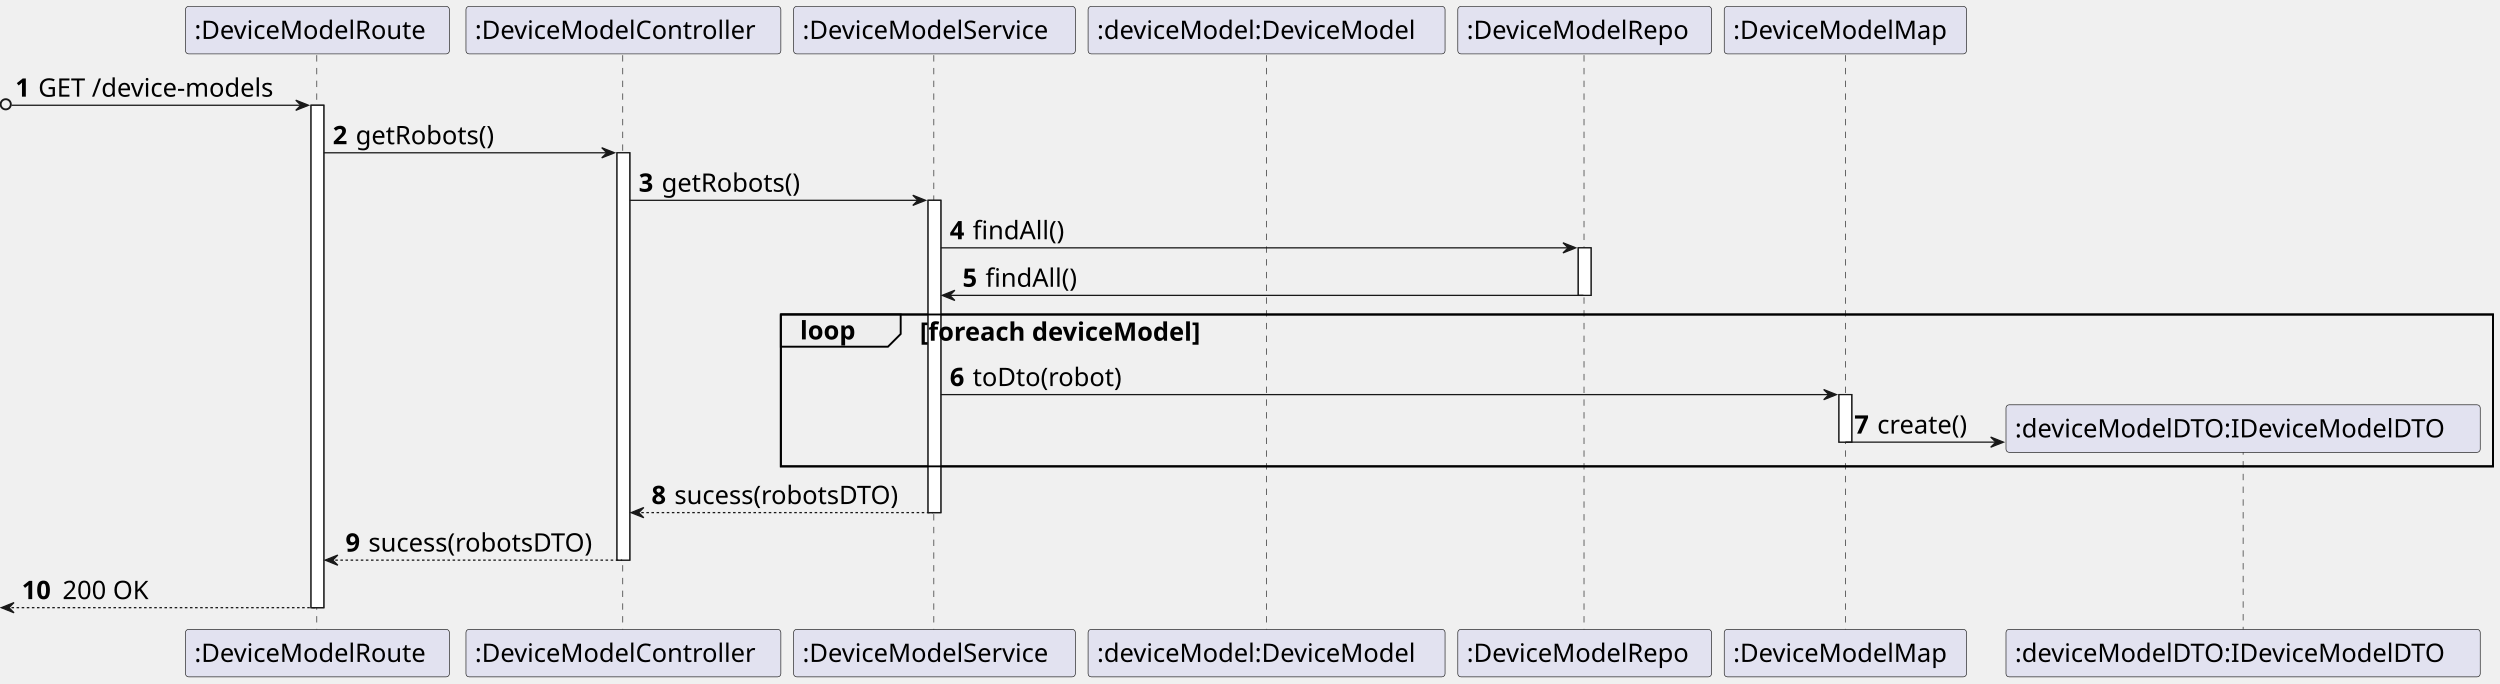
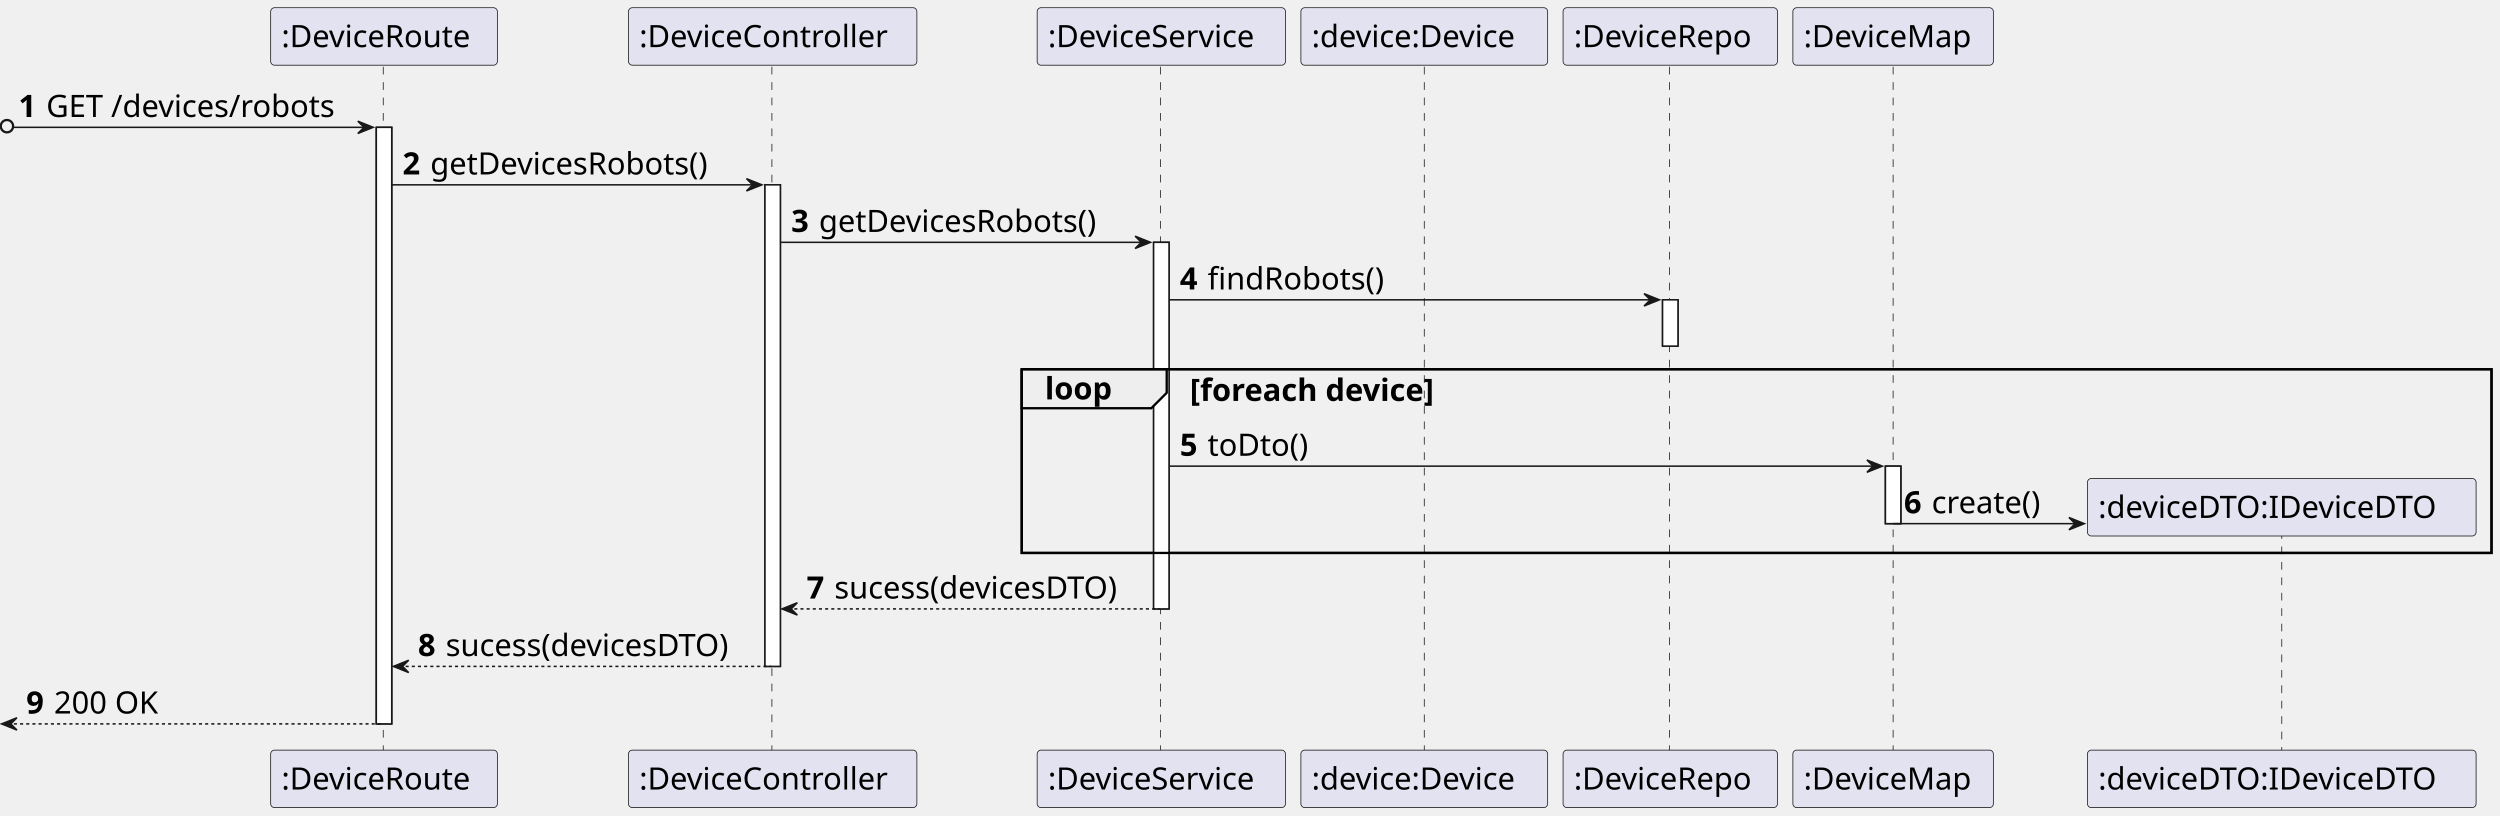
- <svg xmlns="http://www.w3.org/2000/svg" contentStyleType="text/css" height="536px" preserveAspectRatio="none" style="width:1961px;height:536px;background:#FFFFFF;" version="1.1" viewBox="0 0 1961 536" width="1961px" zoomAndPan="magnify">
+ <svg xmlns="http://www.w3.org/2000/svg" contentStyleType="text/css" height="529px" preserveAspectRatio="none" style="width:1621px;height:529px;background:#FFFFFF;" version="1.1" viewBox="0 0 1621 529" width="1621px" zoomAndPan="magnify">
  <defs />
  <g>
-     <rect fill="#FFFFFF" height="394.094" style="stroke:#181818;stroke-width:1.0;" width="10" x="244" y="82.562" />
-     <rect fill="#FFFFFF" height="319.531" style="stroke:#181818;stroke-width:1.0;" width="10" x="484" y="119.844" />
-     <rect fill="#FFFFFF" height="244.969" style="stroke:#181818;stroke-width:1.0;" width="10" x="728" y="157.125" />
-     <rect fill="#FFFFFF" height="37.281" style="stroke:#181818;stroke-width:1.0;" width="10" x="1238" y="194.406" />
-     <rect fill="#FFFFFF" height="37.281" style="stroke:#181818;stroke-width:1.0;" width="10" x="1442.5" y="309.531" />
-     <rect fill="none" height="119.125" style="stroke:#000000;stroke-width:1.5;" width="1343" x="612.5" y="246.688" />
-     <line style="stroke:#181818;stroke-width:0.5;stroke-dasharray:5.0,5.0;" x1="248.5" x2="248.5" y1="43.281" y2="494.656" />
-     <line style="stroke:#181818;stroke-width:0.5;stroke-dasharray:5.0,5.0;" x1="488.5" x2="488.5" y1="43.281" y2="494.656" />
-     <line style="stroke:#181818;stroke-width:0.5;stroke-dasharray:5.0,5.0;" x1="732.5" x2="732.5" y1="43.281" y2="494.656" />
-     <line style="stroke:#181818;stroke-width:0.5;stroke-dasharray:5.0,5.0;" x1="993.5" x2="993.5" y1="43.281" y2="494.656" />
-     <line style="stroke:#181818;stroke-width:0.5;stroke-dasharray:5.0,5.0;" x1="1242.5" x2="1242.5" y1="43.281" y2="494.656" />
-     <line style="stroke:#181818;stroke-width:0.5;stroke-dasharray:5.0,5.0;" x1="1447.5" x2="1447.5" y1="43.281" y2="494.656" />
-     <line style="stroke:#181818;stroke-width:0.5;stroke-dasharray:5.0,5.0;" x1="1759.5" x2="1759.5" y1="351.672" y2="494.656" />
-     <rect fill="#E2E2F0" height="37.281" rx="2.5" ry="2.5" style="stroke:#181818;stroke-width:0.5;" width="207" x="145.5" y="5" />
-     <text fill="#000000" font-family="sans-serif" font-size="20" lengthAdjust="spacing" textLength="193" x="152.5" y="30.564">:DeviceModelRoute</text>
-     <rect fill="#E2E2F0" height="37.281" rx="2.5" ry="2.5" style="stroke:#181818;stroke-width:0.5;" width="207" x="145.5" y="493.656" />
-     <text fill="#000000" font-family="sans-serif" font-size="20" lengthAdjust="spacing" textLength="193" x="152.5" y="519.221">:DeviceModelRoute</text>
-     <rect fill="#E2E2F0" height="37.281" rx="2.5" ry="2.5" style="stroke:#181818;stroke-width:0.5;" width="247" x="365.5" y="5" />
-     <text fill="#000000" font-family="sans-serif" font-size="20" lengthAdjust="spacing" textLength="233" x="372.5" y="30.564">:DeviceModelController</text>
-     <rect fill="#E2E2F0" height="37.281" rx="2.5" ry="2.5" style="stroke:#181818;stroke-width:0.5;" width="247" x="365.5" y="493.656" />
-     <text fill="#000000" font-family="sans-serif" font-size="20" lengthAdjust="spacing" textLength="233" x="372.5" y="519.221">:DeviceModelController</text>
-     <rect fill="#E2E2F0" height="37.281" rx="2.5" ry="2.5" style="stroke:#181818;stroke-width:0.5;" width="221" x="622.5" y="5" />
-     <text fill="#000000" font-family="sans-serif" font-size="20" lengthAdjust="spacing" textLength="207" x="629.5" y="30.564">:DeviceModelService</text>
-     <rect fill="#E2E2F0" height="37.281" rx="2.5" ry="2.5" style="stroke:#181818;stroke-width:0.5;" width="221" x="622.5" y="493.656" />
-     <text fill="#000000" font-family="sans-serif" font-size="20" lengthAdjust="spacing" textLength="207" x="629.5" y="519.221">:DeviceModelService</text>
-     <rect fill="#E2E2F0" height="37.281" rx="2.5" ry="2.5" style="stroke:#181818;stroke-width:0.5;" width="280" x="853.5" y="5" />
-     <text fill="#000000" font-family="sans-serif" font-size="20" lengthAdjust="spacing" textLength="266" x="860.5" y="30.564">:deviceModel:DeviceModel</text>
-     <rect fill="#E2E2F0" height="37.281" rx="2.5" ry="2.5" style="stroke:#181818;stroke-width:0.5;" width="280" x="853.5" y="493.656" />
-     <text fill="#000000" font-family="sans-serif" font-size="20" lengthAdjust="spacing" textLength="266" x="860.5" y="519.221">:deviceModel:DeviceModel</text>
-     <rect fill="#E2E2F0" height="37.281" rx="2.5" ry="2.5" style="stroke:#181818;stroke-width:0.5;" width="199" x="1143.5" y="5" />
-     <text fill="#000000" font-family="sans-serif" font-size="20" lengthAdjust="spacing" textLength="185" x="1150.5" y="30.564">:DeviceModelRepo</text>
-     <rect fill="#E2E2F0" height="37.281" rx="2.5" ry="2.5" style="stroke:#181818;stroke-width:0.5;" width="199" x="1143.5" y="493.656" />
-     <text fill="#000000" font-family="sans-serif" font-size="20" lengthAdjust="spacing" textLength="185" x="1150.5" y="519.221">:DeviceModelRepo</text>
-     <rect fill="#E2E2F0" height="37.281" rx="2.5" ry="2.5" style="stroke:#181818;stroke-width:0.5;" width="190" x="1352.5" y="5" />
-     <text fill="#000000" font-family="sans-serif" font-size="20" lengthAdjust="spacing" textLength="176" x="1359.5" y="30.564">:DeviceModelMap</text>
-     <rect fill="#E2E2F0" height="37.281" rx="2.5" ry="2.5" style="stroke:#181818;stroke-width:0.5;" width="190" x="1352.5" y="493.656" />
-     <text fill="#000000" font-family="sans-serif" font-size="20" lengthAdjust="spacing" textLength="176" x="1359.5" y="519.221">:DeviceModelMap</text>
-     <rect fill="#E2E2F0" height="37.281" rx="2.5" ry="2.5" style="stroke:#181818;stroke-width:0.5;" width="372" x="1573.5" y="493.656" />
-     <text fill="#000000" font-family="sans-serif" font-size="20" lengthAdjust="spacing" textLength="358" x="1580.5" y="519.221">:deviceModelDTO:IDeviceModelDTO</text>
-     <rect fill="#FFFFFF" height="394.094" style="stroke:#181818;stroke-width:1.0;" width="10" x="244" y="82.562" />
-     <rect fill="#FFFFFF" height="319.531" style="stroke:#181818;stroke-width:1.0;" width="10" x="484" y="119.844" />
-     <rect fill="#FFFFFF" height="244.969" style="stroke:#181818;stroke-width:1.0;" width="10" x="728" y="157.125" />
-     <rect fill="#FFFFFF" height="37.281" style="stroke:#181818;stroke-width:1.0;" width="10" x="1238" y="194.406" />
-     <rect fill="#FFFFFF" height="37.281" style="stroke:#181818;stroke-width:1.0;" width="10" x="1442.5" y="309.531" />
+     <rect fill="#FFFFFF" height="386.812" style="stroke:#181818;stroke-width:1.0;" width="10" x="244" y="82.562" />
+     <rect fill="#FFFFFF" height="312.25" style="stroke:#181818;stroke-width:1.0;" width="10" x="496" y="119.844" />
+     <rect fill="#FFFFFF" height="237.688" style="stroke:#181818;stroke-width:1.0;" width="10" x="748" y="157.125" />
+     <rect fill="#FFFFFF" height="30" style="stroke:#181818;stroke-width:1.0;" width="10" x="1078" y="194.406" />
+     <rect fill="#FFFFFF" height="37.281" style="stroke:#181818;stroke-width:1.0;" width="10" x="1222.5" y="302.25" />
+     <rect fill="none" height="119.125" style="stroke:#000000;stroke-width:1.5;" width="953" x="662.5" y="239.406" />
+     <line style="stroke:#181818;stroke-width:0.5;stroke-dasharray:5.0,5.0;" x1="248.5" x2="248.5" y1="43.281" y2="487.375" />
+     <line style="stroke:#181818;stroke-width:0.5;stroke-dasharray:5.0,5.0;" x1="500.5" x2="500.5" y1="43.281" y2="487.375" />
+     <line style="stroke:#181818;stroke-width:0.5;stroke-dasharray:5.0,5.0;" x1="752.5" x2="752.5" y1="43.281" y2="487.375" />
+     <line style="stroke:#181818;stroke-width:0.5;stroke-dasharray:5.0,5.0;" x1="923.5" x2="923.5" y1="43.281" y2="487.375" />
+     <line style="stroke:#181818;stroke-width:0.5;stroke-dasharray:5.0,5.0;" x1="1082.5" x2="1082.5" y1="43.281" y2="487.375" />
+     <line style="stroke:#181818;stroke-width:0.5;stroke-dasharray:5.0,5.0;" x1="1227.5" x2="1227.5" y1="43.281" y2="487.375" />
+     <line style="stroke:#181818;stroke-width:0.5;stroke-dasharray:5.0,5.0;" x1="1479.5" x2="1479.5" y1="344.391" y2="487.375" />
+     <rect fill="#E2E2F0" height="37.281" rx="2.5" ry="2.5" style="stroke:#181818;stroke-width:0.5;" width="147" x="175.5" y="5" />
+     <text fill="#000000" font-family="sans-serif" font-size="20" lengthAdjust="spacing" textLength="133" x="182.5" y="30.564">:DeviceRoute</text>
+     <rect fill="#E2E2F0" height="37.281" rx="2.5" ry="2.5" style="stroke:#181818;stroke-width:0.5;" width="147" x="175.5" y="486.375" />
+     <text fill="#000000" font-family="sans-serif" font-size="20" lengthAdjust="spacing" textLength="133" x="182.5" y="511.94">:DeviceRoute</text>
+     <rect fill="#E2E2F0" height="37.281" rx="2.5" ry="2.5" style="stroke:#181818;stroke-width:0.5;" width="187" x="407.5" y="5" />
+     <text fill="#000000" font-family="sans-serif" font-size="20" lengthAdjust="spacing" textLength="173" x="414.5" y="30.564">:DeviceController</text>
+     <rect fill="#E2E2F0" height="37.281" rx="2.5" ry="2.5" style="stroke:#181818;stroke-width:0.5;" width="187" x="407.5" y="486.375" />
+     <text fill="#000000" font-family="sans-serif" font-size="20" lengthAdjust="spacing" textLength="173" x="414.5" y="511.94">:DeviceController</text>
+     <rect fill="#E2E2F0" height="37.281" rx="2.5" ry="2.5" style="stroke:#181818;stroke-width:0.5;" width="161" x="672.5" y="5" />
+     <text fill="#000000" font-family="sans-serif" font-size="20" lengthAdjust="spacing" textLength="147" x="679.5" y="30.564">:DeviceService</text>
+     <rect fill="#E2E2F0" height="37.281" rx="2.5" ry="2.5" style="stroke:#181818;stroke-width:0.5;" width="161" x="672.5" y="486.375" />
+     <text fill="#000000" font-family="sans-serif" font-size="20" lengthAdjust="spacing" textLength="147" x="679.5" y="511.94">:DeviceService</text>
+     <rect fill="#E2E2F0" height="37.281" rx="2.5" ry="2.5" style="stroke:#181818;stroke-width:0.5;" width="160" x="843.5" y="5" />
+     <text fill="#000000" font-family="sans-serif" font-size="20" lengthAdjust="spacing" textLength="146" x="850.5" y="30.564">:device:Device</text>
+     <rect fill="#E2E2F0" height="37.281" rx="2.5" ry="2.5" style="stroke:#181818;stroke-width:0.5;" width="160" x="843.5" y="486.375" />
+     <text fill="#000000" font-family="sans-serif" font-size="20" lengthAdjust="spacing" textLength="146" x="850.5" y="511.94">:device:Device</text>
+     <rect fill="#E2E2F0" height="37.281" rx="2.5" ry="2.5" style="stroke:#181818;stroke-width:0.5;" width="139" x="1013.5" y="5" />
+     <text fill="#000000" font-family="sans-serif" font-size="20" lengthAdjust="spacing" textLength="125" x="1020.5" y="30.564">:DeviceRepo</text>
+     <rect fill="#E2E2F0" height="37.281" rx="2.5" ry="2.5" style="stroke:#181818;stroke-width:0.5;" width="139" x="1013.5" y="486.375" />
+     <text fill="#000000" font-family="sans-serif" font-size="20" lengthAdjust="spacing" textLength="125" x="1020.5" y="511.94">:DeviceRepo</text>
+     <rect fill="#E2E2F0" height="37.281" rx="2.5" ry="2.5" style="stroke:#181818;stroke-width:0.5;" width="130" x="1162.5" y="5" />
+     <text fill="#000000" font-family="sans-serif" font-size="20" lengthAdjust="spacing" textLength="116" x="1169.5" y="30.564">:DeviceMap</text>
+     <rect fill="#E2E2F0" height="37.281" rx="2.5" ry="2.5" style="stroke:#181818;stroke-width:0.5;" width="130" x="1162.5" y="486.375" />
+     <text fill="#000000" font-family="sans-serif" font-size="20" lengthAdjust="spacing" textLength="116" x="1169.5" y="511.94">:DeviceMap</text>
+     <rect fill="#E2E2F0" height="37.281" rx="2.5" ry="2.5" style="stroke:#181818;stroke-width:0.5;" width="252" x="1353.5" y="486.375" />
+     <text fill="#000000" font-family="sans-serif" font-size="20" lengthAdjust="spacing" textLength="238" x="1360.5" y="511.94">:deviceDTO:IDeviceDTO</text>
+     <rect fill="#FFFFFF" height="386.812" style="stroke:#181818;stroke-width:1.0;" width="10" x="244" y="82.562" />
+     <rect fill="#FFFFFF" height="312.25" style="stroke:#181818;stroke-width:1.0;" width="10" x="496" y="119.844" />
+     <rect fill="#FFFFFF" height="237.688" style="stroke:#181818;stroke-width:1.0;" width="10" x="748" y="157.125" />
+     <rect fill="#FFFFFF" height="30" style="stroke:#181818;stroke-width:1.0;" width="10" x="1078" y="194.406" />
+     <rect fill="#FFFFFF" height="37.281" style="stroke:#181818;stroke-width:1.0;" width="10" x="1222.5" y="302.25" />
    <ellipse cx="4.5" cy="81.812" fill="none" rx="4" ry="4" style="stroke:#181818;stroke-width:1.5;" />
    <polygon fill="#181818" points="232,78.562,242,82.562,232,86.562,236,82.562" style="stroke:#181818;stroke-width:1.0;" />
    <line style="stroke:#181818;stroke-width:1.0;" x1="9" x2="238" y1="82.562" y2="82.562" />
    <text fill="#000000" font-family="sans-serif" font-size="20" font-weight="bold" lengthAdjust="spacing" textLength="14" x="12" y="75.846">1</text>
-     <text fill="#000000" font-family="sans-serif" font-size="20" lengthAdjust="spacing" textLength="199" x="30" y="75.846">GET /device-models</text>
-     <polygon fill="#181818" points="472,115.844,482,119.844,472,123.844,476,119.844" style="stroke:#181818;stroke-width:1.0;" />
-     <line style="stroke:#181818;stroke-width:1.0;" x1="254" x2="478" y1="119.844" y2="119.844" />
+     <text fill="#000000" font-family="sans-serif" font-size="20" lengthAdjust="spacing" textLength="199" x="30" y="75.846">GET /devices/robots</text>
+     <polygon fill="#181818" points="484,115.844,494,119.844,484,123.844,488,119.844" style="stroke:#181818;stroke-width:1.0;" />
+     <line style="stroke:#181818;stroke-width:1.0;" x1="254" x2="490" y1="119.844" y2="119.844" />
    <text fill="#000000" font-family="sans-serif" font-size="20" font-weight="bold" lengthAdjust="spacing" textLength="14" x="261" y="113.127">2</text>
-     <text fill="#000000" font-family="sans-serif" font-size="20" lengthAdjust="spacing" textLength="118" x="279" y="113.127">getRobots()</text>
-     <polygon fill="#181818" points="716,153.125,726,157.125,716,161.125,720,157.125" style="stroke:#181818;stroke-width:1.0;" />
-     <line style="stroke:#181818;stroke-width:1.0;" x1="494" x2="722" y1="157.125" y2="157.125" />
-     <text fill="#000000" font-family="sans-serif" font-size="20" font-weight="bold" lengthAdjust="spacing" textLength="14" x="501" y="150.408">3</text>
-     <text fill="#000000" font-family="sans-serif" font-size="20" lengthAdjust="spacing" textLength="118" x="519" y="150.408">getRobots()</text>
-     <polygon fill="#181818" points="1226,190.406,1236,194.406,1226,198.406,1230,194.406" style="stroke:#181818;stroke-width:1.0;" />
-     <line style="stroke:#181818;stroke-width:1.0;" x1="738" x2="1232" y1="194.406" y2="194.406" />
-     <text fill="#000000" font-family="sans-serif" font-size="20" font-weight="bold" lengthAdjust="spacing" textLength="14" x="745" y="187.69">4</text>
-     <text fill="#000000" font-family="sans-serif" font-size="20" lengthAdjust="spacing" textLength="81" x="763" y="187.69">findAll()</text>
-     <polygon fill="#181818" points="749,227.688,739,231.688,749,235.688,745,231.688" style="stroke:#181818;stroke-width:1.0;" />
-     <line style="stroke:#181818;stroke-width:1.0;" x1="743" x2="1242" y1="231.688" y2="231.688" />
-     <text fill="#000000" font-family="sans-serif" font-size="20" font-weight="bold" lengthAdjust="spacing" textLength="14" x="755" y="224.971">5</text>
-     <text fill="#000000" font-family="sans-serif" font-size="20" lengthAdjust="spacing" textLength="81" x="773" y="224.971">findAll()</text>
-     <path d="M612.5,246.688 L706.5,246.688 L706.5,261.969 L696.5,271.969 L612.5,271.969 L612.5,246.688 " fill="#EEEEEE" style="stroke:#000000;stroke-width:1.5;" />
-     <rect fill="none" height="119.125" style="stroke:#000000;stroke-width:1.5;" width="1343" x="612.5" y="246.688" />
-     <text fill="#000000" font-family="sans-serif" font-size="20" font-weight="bold" lengthAdjust="spacing" textLength="49" x="627.5" y="266.252">loop</text>
-     <text fill="#000000" font-family="sans-serif" font-size="20" font-weight="bold" lengthAdjust="spacing" textLength="255" x="721.5" y="267.252">[foreach deviceModel]</text>
-     <polygon fill="#181818" points="1430.5,305.531,1440.5,309.531,1430.5,313.531,1434.5,309.531" style="stroke:#181818;stroke-width:1.0;" />
-     <line style="stroke:#181818;stroke-width:1.0;" x1="738" x2="1436.5" y1="309.531" y2="309.531" />
-     <text fill="#000000" font-family="sans-serif" font-size="20" font-weight="bold" lengthAdjust="spacing" textLength="14" x="745" y="302.815">6</text>
-     <text fill="#000000" font-family="sans-serif" font-size="20" lengthAdjust="spacing" textLength="124" x="763" y="302.815">toDto(robot)</text>
-     <polygon fill="#181818" points="1561.5,342.812,1571.5,346.812,1561.5,350.812,1565.5,346.812" style="stroke:#181818;stroke-width:1.0;" />
-     <line style="stroke:#181818;stroke-width:1.0;" x1="1447.5" x2="1567.5" y1="346.812" y2="346.812" />
-     <text fill="#000000" font-family="sans-serif" font-size="20" font-weight="bold" lengthAdjust="spacing" textLength="14" x="1454.5" y="340.096">7</text>
-     <text fill="#000000" font-family="sans-serif" font-size="20" lengthAdjust="spacing" textLength="79" x="1472.5" y="340.096">create()</text>
-     <rect fill="#E2E2F0" height="37.281" rx="2.5" ry="2.5" style="stroke:#181818;stroke-width:0.5;" width="372" x="1573.5" y="317.531" />
-     <text fill="#000000" font-family="sans-serif" font-size="20" lengthAdjust="spacing" textLength="358" x="1580.5" y="343.096">:deviceModelDTO:IDeviceModelDTO</text>
-     <polygon fill="#181818" points="505,398.094,495,402.094,505,406.094,501,402.094" style="stroke:#181818;stroke-width:1.0;" />
-     <line style="stroke:#181818;stroke-width:1.0;stroke-dasharray:2.0,2.0;" x1="499" x2="732" y1="402.094" y2="402.094" />
-     <text fill="#000000" font-family="sans-serif" font-size="20" font-weight="bold" lengthAdjust="spacing" textLength="14" x="511" y="395.377">8</text>
-     <text fill="#000000" font-family="sans-serif" font-size="20" lengthAdjust="spacing" textLength="188" x="529" y="395.377">sucess(robotsDTO)</text>
-     <polygon fill="#181818" points="265,435.375,255,439.375,265,443.375,261,439.375" style="stroke:#181818;stroke-width:1.0;" />
-     <line style="stroke:#181818;stroke-width:1.0;stroke-dasharray:2.0,2.0;" x1="259" x2="488" y1="439.375" y2="439.375" />
-     <text fill="#000000" font-family="sans-serif" font-size="20" font-weight="bold" lengthAdjust="spacing" textLength="14" x="271" y="432.658">9</text>
-     <text fill="#000000" font-family="sans-serif" font-size="20" lengthAdjust="spacing" textLength="188" x="289" y="432.658">sucess(robotsDTO)</text>
-     <polygon fill="#181818" points="11,472.656,1,476.656,11,480.656,7,476.656" style="stroke:#181818;stroke-width:1.0;" />
-     <line style="stroke:#181818;stroke-width:1.0;stroke-dasharray:2.0,2.0;" x1="5" x2="248" y1="476.656" y2="476.656" />
-     <text fill="#000000" font-family="sans-serif" font-size="20" font-weight="bold" lengthAdjust="spacing" textLength="28" x="17" y="469.94">10</text>
-     <text fill="#000000" font-family="sans-serif" font-size="20" lengthAdjust="spacing" textLength="74" x="49" y="469.94">200 OK</text>
+     <text fill="#000000" font-family="sans-serif" font-size="20" lengthAdjust="spacing" textLength="195" x="279" y="113.127">getDevicesRobots()</text>
+     <polygon fill="#181818" points="736,153.125,746,157.125,736,161.125,740,157.125" style="stroke:#181818;stroke-width:1.0;" />
+     <line style="stroke:#181818;stroke-width:1.0;" x1="506" x2="742" y1="157.125" y2="157.125" />
+     <text fill="#000000" font-family="sans-serif" font-size="20" font-weight="bold" lengthAdjust="spacing" textLength="14" x="513" y="150.408">3</text>
+     <text fill="#000000" font-family="sans-serif" font-size="20" lengthAdjust="spacing" textLength="195" x="531" y="150.408">getDevicesRobots()</text>
+     <polygon fill="#181818" points="1066,190.406,1076,194.406,1066,198.406,1070,194.406" style="stroke:#181818;stroke-width:1.0;" />
+     <line style="stroke:#181818;stroke-width:1.0;" x1="758" x2="1072" y1="194.406" y2="194.406" />
+     <text fill="#000000" font-family="sans-serif" font-size="20" font-weight="bold" lengthAdjust="spacing" textLength="14" x="765" y="187.69">4</text>
+     <text fill="#000000" font-family="sans-serif" font-size="20" lengthAdjust="spacing" textLength="124" x="783" y="187.69">findRobots()</text>
+     <path d="M662.5,239.406 L756.5,239.406 L756.5,254.688 L746.5,264.688 L662.5,264.688 L662.5,239.406 " fill="#EEEEEE" style="stroke:#000000;stroke-width:1.5;" />
+     <rect fill="none" height="119.125" style="stroke:#000000;stroke-width:1.5;" width="953" x="662.5" y="239.406" />
+     <text fill="#000000" font-family="sans-serif" font-size="20" font-weight="bold" lengthAdjust="spacing" textLength="49" x="677.5" y="258.971">loop</text>
+     <text fill="#000000" font-family="sans-serif" font-size="20" font-weight="bold" lengthAdjust="spacing" textLength="186" x="771.5" y="259.971">[foreach device]</text>
+     <polygon fill="#181818" points="1210.5,298.25,1220.5,302.25,1210.5,306.25,1214.5,302.25" style="stroke:#181818;stroke-width:1.0;" />
+     <line style="stroke:#181818;stroke-width:1.0;" x1="758" x2="1216.5" y1="302.25" y2="302.25" />
+     <text fill="#000000" font-family="sans-serif" font-size="20" font-weight="bold" lengthAdjust="spacing" textLength="14" x="765" y="295.533">5</text>
+     <text fill="#000000" font-family="sans-serif" font-size="20" lengthAdjust="spacing" textLength="71" x="783" y="295.533">toDto()</text>
+     <polygon fill="#181818" points="1341.5,335.531,1351.5,339.531,1341.5,343.531,1345.5,339.531" style="stroke:#181818;stroke-width:1.0;" />
+     <line style="stroke:#181818;stroke-width:1.0;" x1="1227.5" x2="1347.5" y1="339.531" y2="339.531" />
+     <text fill="#000000" font-family="sans-serif" font-size="20" font-weight="bold" lengthAdjust="spacing" textLength="14" x="1234.5" y="332.815">6</text>
+     <text fill="#000000" font-family="sans-serif" font-size="20" lengthAdjust="spacing" textLength="79" x="1252.5" y="332.815">create()</text>
+     <rect fill="#E2E2F0" height="37.281" rx="2.5" ry="2.5" style="stroke:#181818;stroke-width:0.5;" width="252" x="1353.5" y="310.25" />
+     <text fill="#000000" font-family="sans-serif" font-size="20" lengthAdjust="spacing" textLength="238" x="1360.5" y="335.815">:deviceDTO:IDeviceDTO</text>
+     <polygon fill="#181818" points="517,390.812,507,394.812,517,398.812,513,394.812" style="stroke:#181818;stroke-width:1.0;" />
+     <line style="stroke:#181818;stroke-width:1.0;stroke-dasharray:2.0,2.0;" x1="511" x2="752" y1="394.812" y2="394.812" />
+     <text fill="#000000" font-family="sans-serif" font-size="20" font-weight="bold" lengthAdjust="spacing" textLength="14" x="523" y="388.096">7</text>
+     <text fill="#000000" font-family="sans-serif" font-size="20" lengthAdjust="spacing" textLength="200" x="541" y="388.096">sucess(devicesDTO)</text>
+     <polygon fill="#181818" points="265,428.094,255,432.094,265,436.094,261,432.094" style="stroke:#181818;stroke-width:1.0;" />
+     <line style="stroke:#181818;stroke-width:1.0;stroke-dasharray:2.0,2.0;" x1="259" x2="500" y1="432.094" y2="432.094" />
+     <text fill="#000000" font-family="sans-serif" font-size="20" font-weight="bold" lengthAdjust="spacing" textLength="14" x="271" y="425.377">8</text>
+     <text fill="#000000" font-family="sans-serif" font-size="20" lengthAdjust="spacing" textLength="200" x="289" y="425.377">sucess(devicesDTO)</text>
+     <polygon fill="#181818" points="11,465.375,1,469.375,11,473.375,7,469.375" style="stroke:#181818;stroke-width:1.0;" />
+     <line style="stroke:#181818;stroke-width:1.0;stroke-dasharray:2.0,2.0;" x1="5" x2="248" y1="469.375" y2="469.375" />
+     <text fill="#000000" font-family="sans-serif" font-size="20" font-weight="bold" lengthAdjust="spacing" textLength="14" x="17" y="462.658">9</text>
+     <text fill="#000000" font-family="sans-serif" font-size="20" lengthAdjust="spacing" textLength="74" x="35" y="462.658">200 OK</text>
  </g>
</svg>
